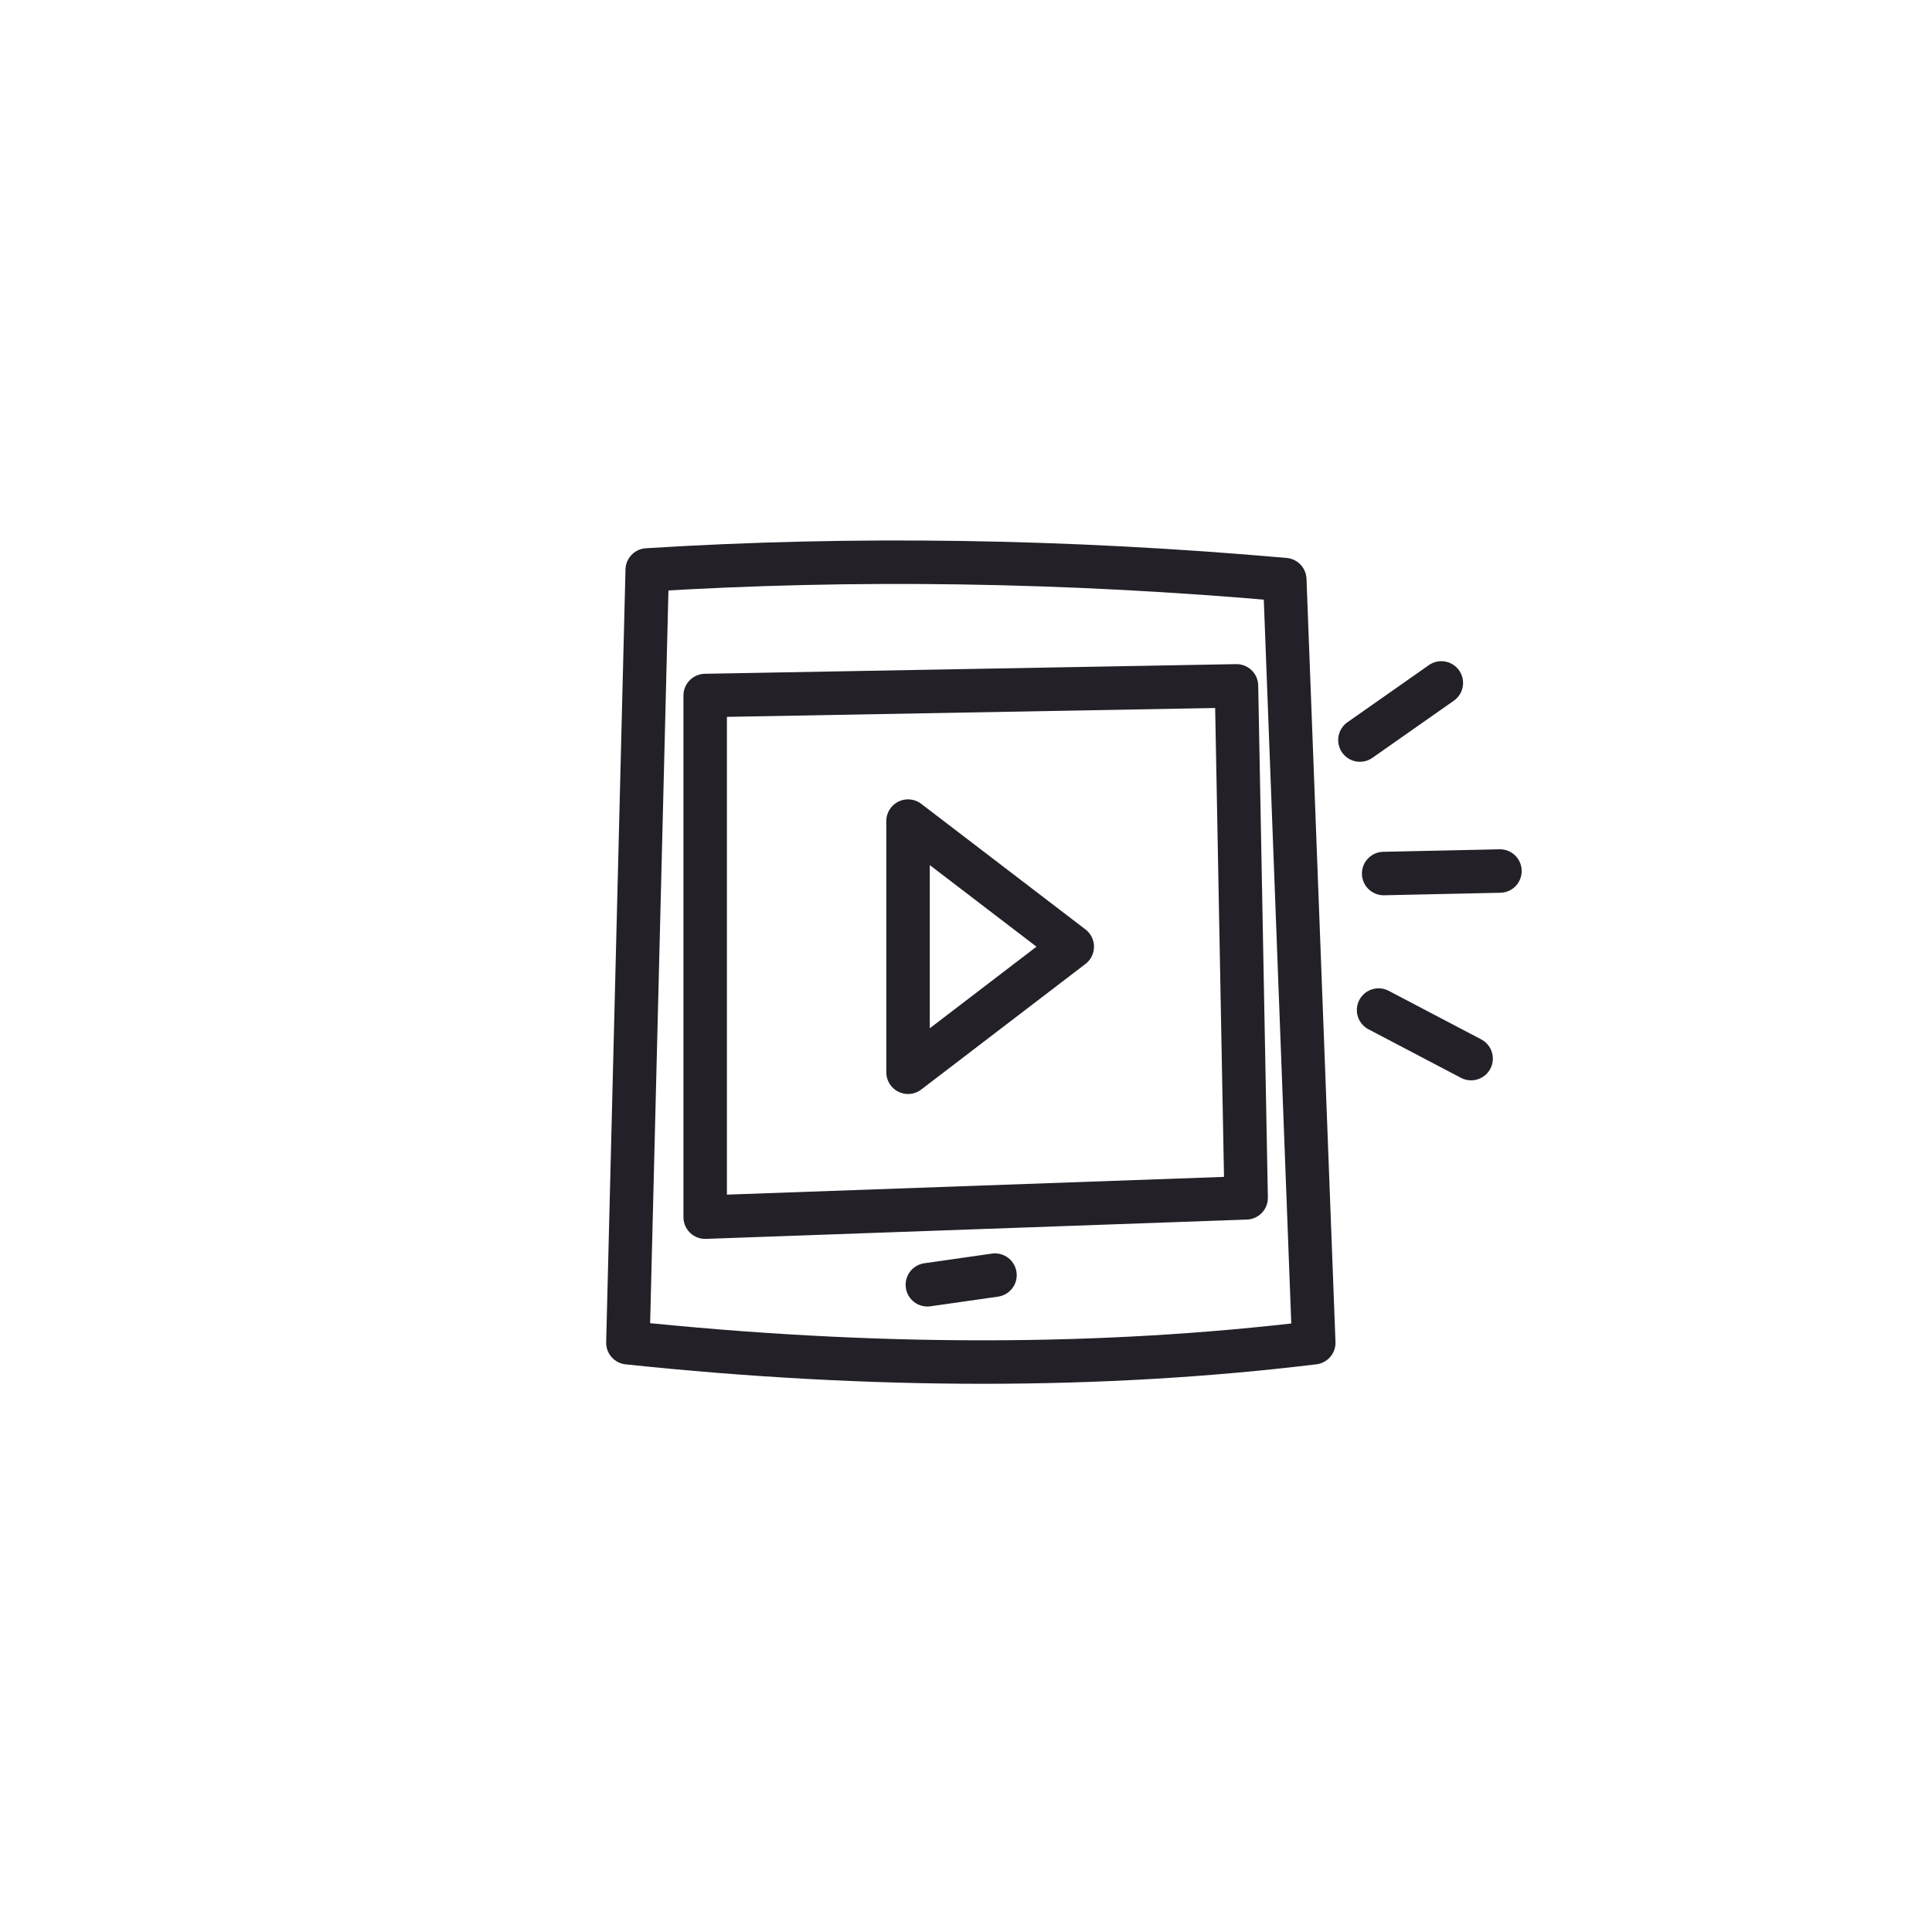
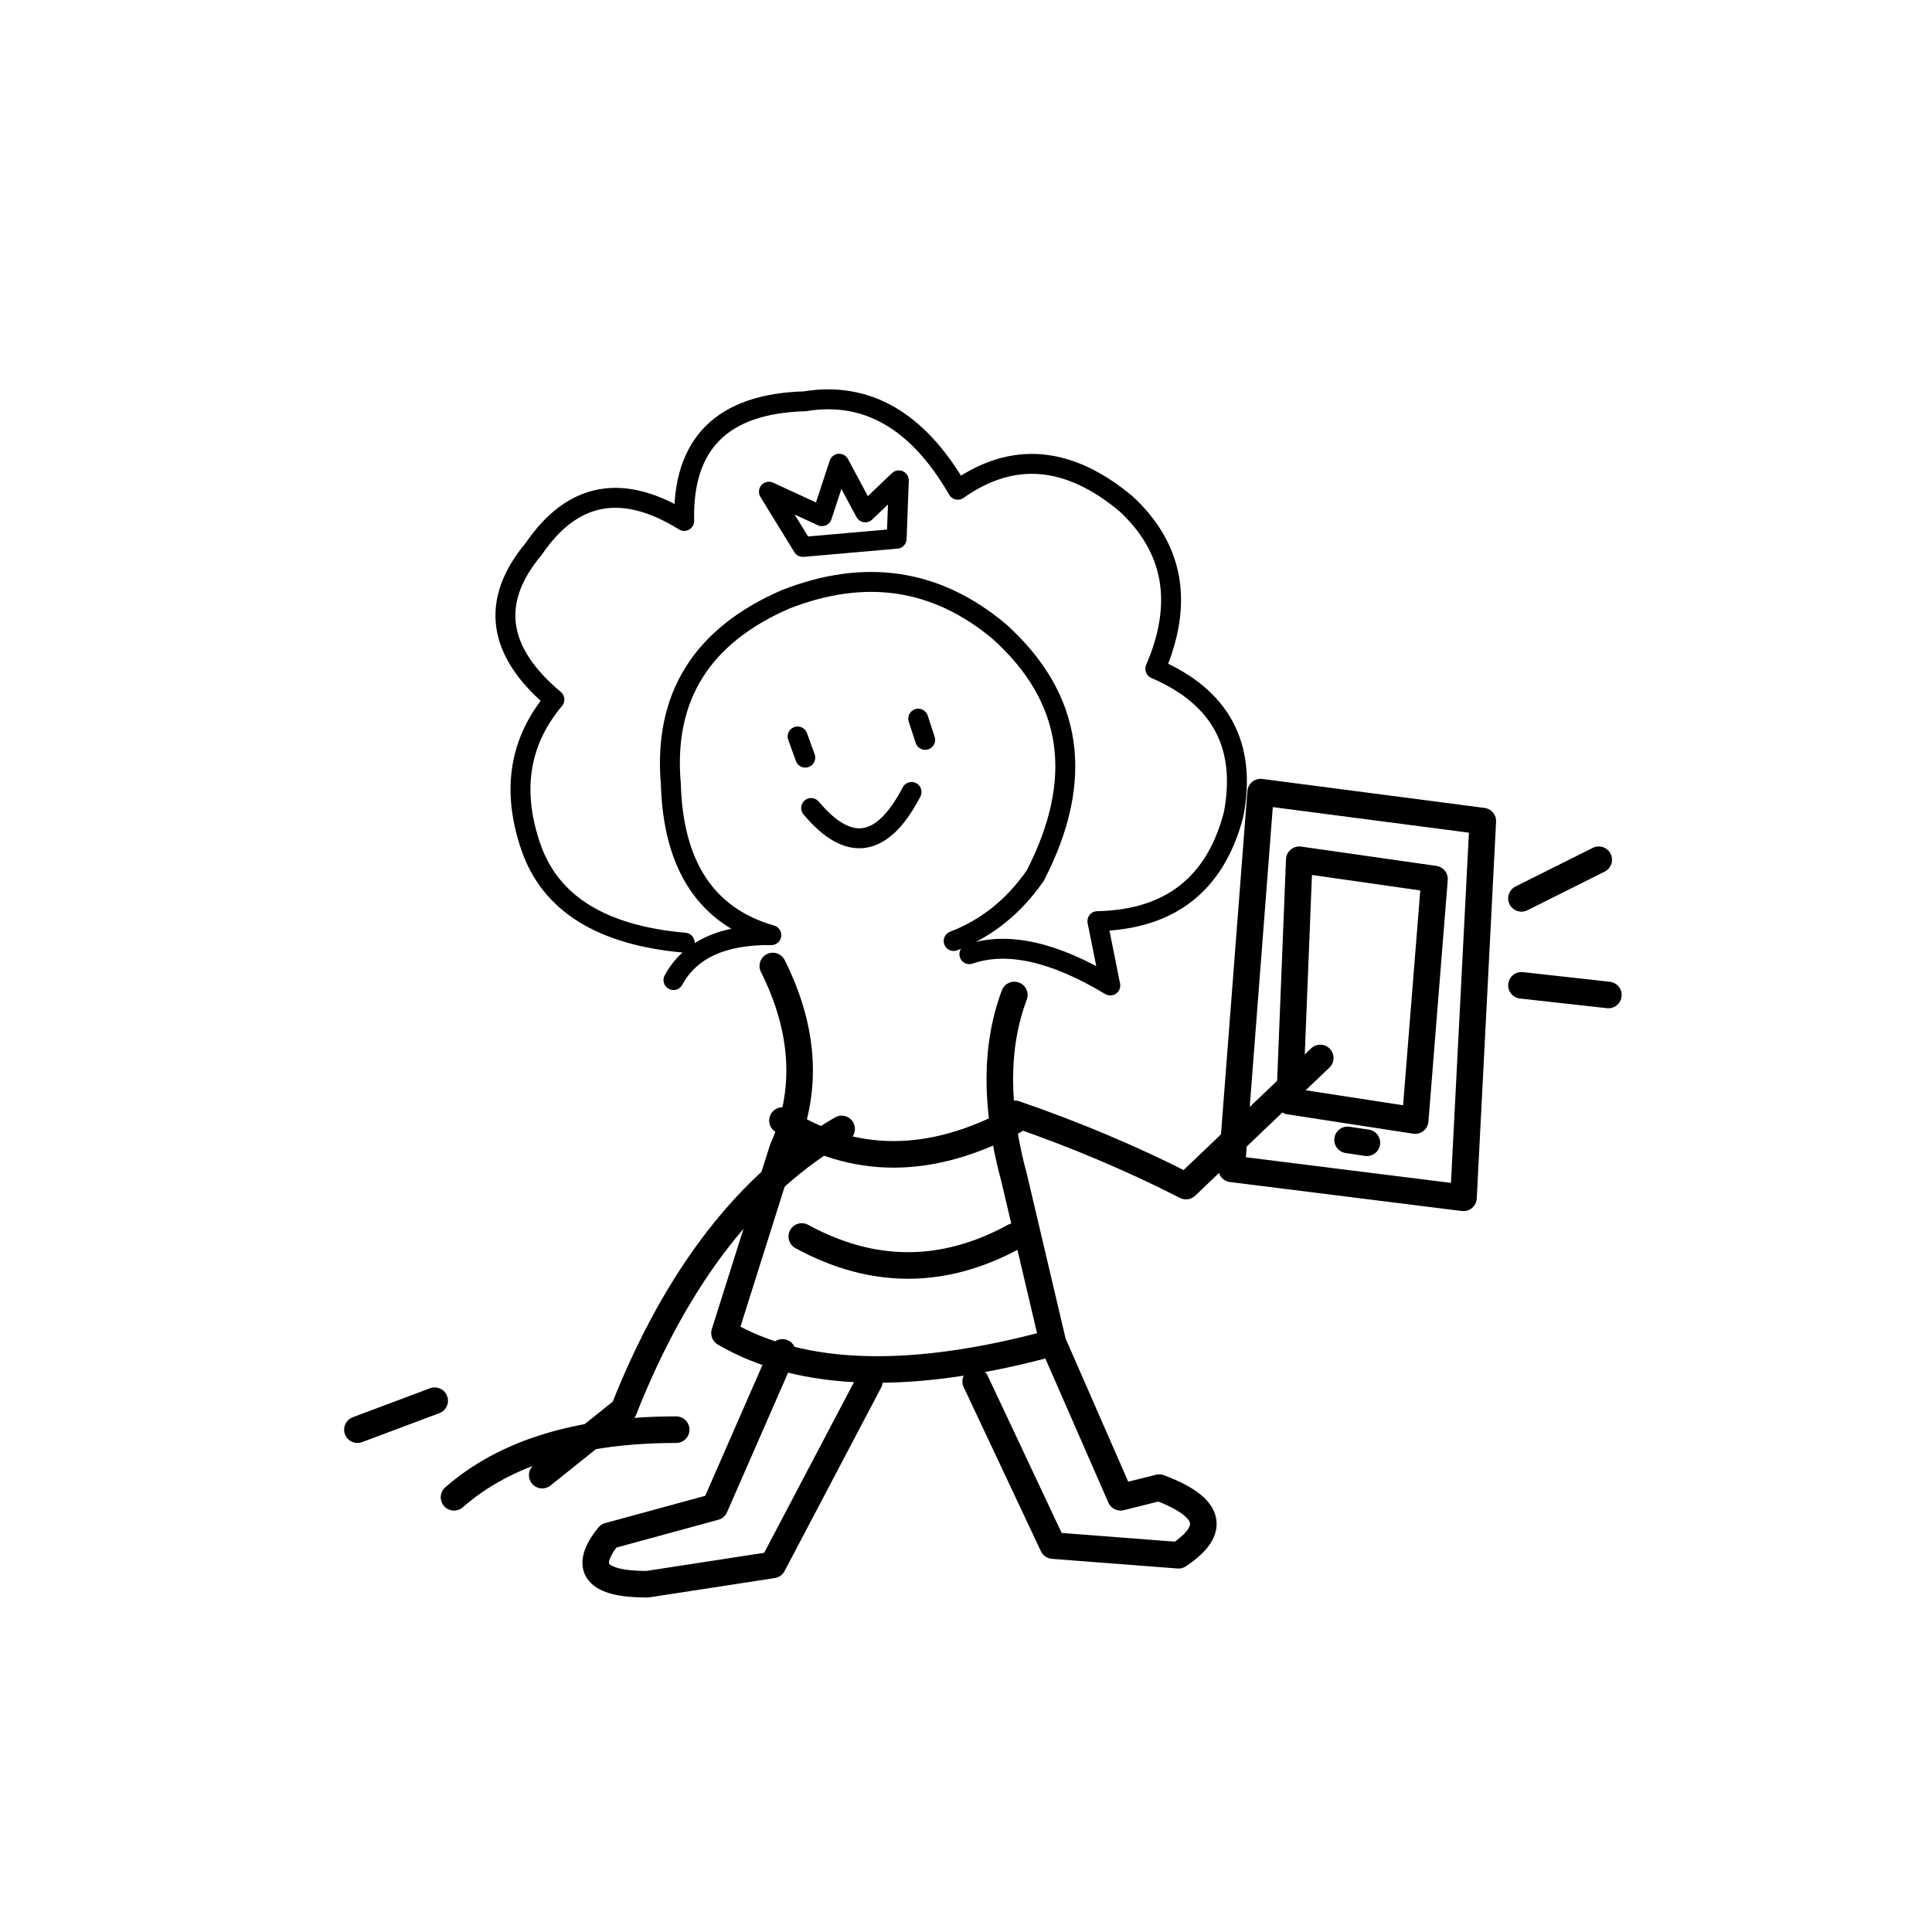
<svg xmlns="http://www.w3.org/2000/svg" viewBox="0 0 200 200">
-   <g fill="none" stroke="#242028" stroke-width="4.5" stroke-linecap="round" stroke-linejoin="round">
-     <path d="M67 59Q99 57 133 60L136 139Q103 143 65 139Z M73 72L128 71 129 124 73 126Z M96 133L103 132 M94 85L111 98 94 111Z" />
-     <path d="M143 84l9 -5 M144 98l12 1 M142 112l9 6" transform="rotate(-6 100 100) translate(0 -3)" />
+   <g fill="none" stroke="#000" stroke-width="2.75" stroke-linecap="round" stroke-linejoin="round">
+     <path d="M68 101Q51 98 48 86T53 66Q42 55 52 45Q61 34 73 43Q74 27 91 28Q104 27 111 42Q123 35 134 46Q143 56 136 69Q149 76 145 90Q140 104 125 103L126 112Q115 104 107 106M66 106q4-6 14-5 M80 101Q67 96 68 79Q68 61 86 55Q103 50 115 62Q129 77 117 96Q112 102 105 104 M86 74l.8 3m16-4 .7 3 M87 84q7 10 14-1 M89 48l-4-8 7 4 3-7 3 7 5-4-1 8z" transform="translate(20 20) scale(.75) rotate(-5 96 104)" />
+     <path d="M80 100q5 10 1 19l-6 19q12 7 34 1l-4-17q-3-11 0-19 M81 116q11 7 24 0m-22 12q11 6 22 0 M81 140l-7 16-11 3q-4 5 4 5l13-2 10-19m11 0 8 17 13 1q6-4-2-7l-4 1-7-16" />
+     <path d="M70 148q-15 0-23 7m-10-7 8-3" opacity="1" />
+     <path d="M87 116q-15 7-25 27l-9 6m52-33q9 4 17 9l15-12" transform="rotate(-5 97 115)" />
+     <path d="M132 80l23 3-2 39-24-3z M136 87l14 2-2 25-13-2z M141 116l2 .3 M159 91l8-4m-8 13 9 1" transform="translate(-1.5 2)" />
  </g>
</svg>
